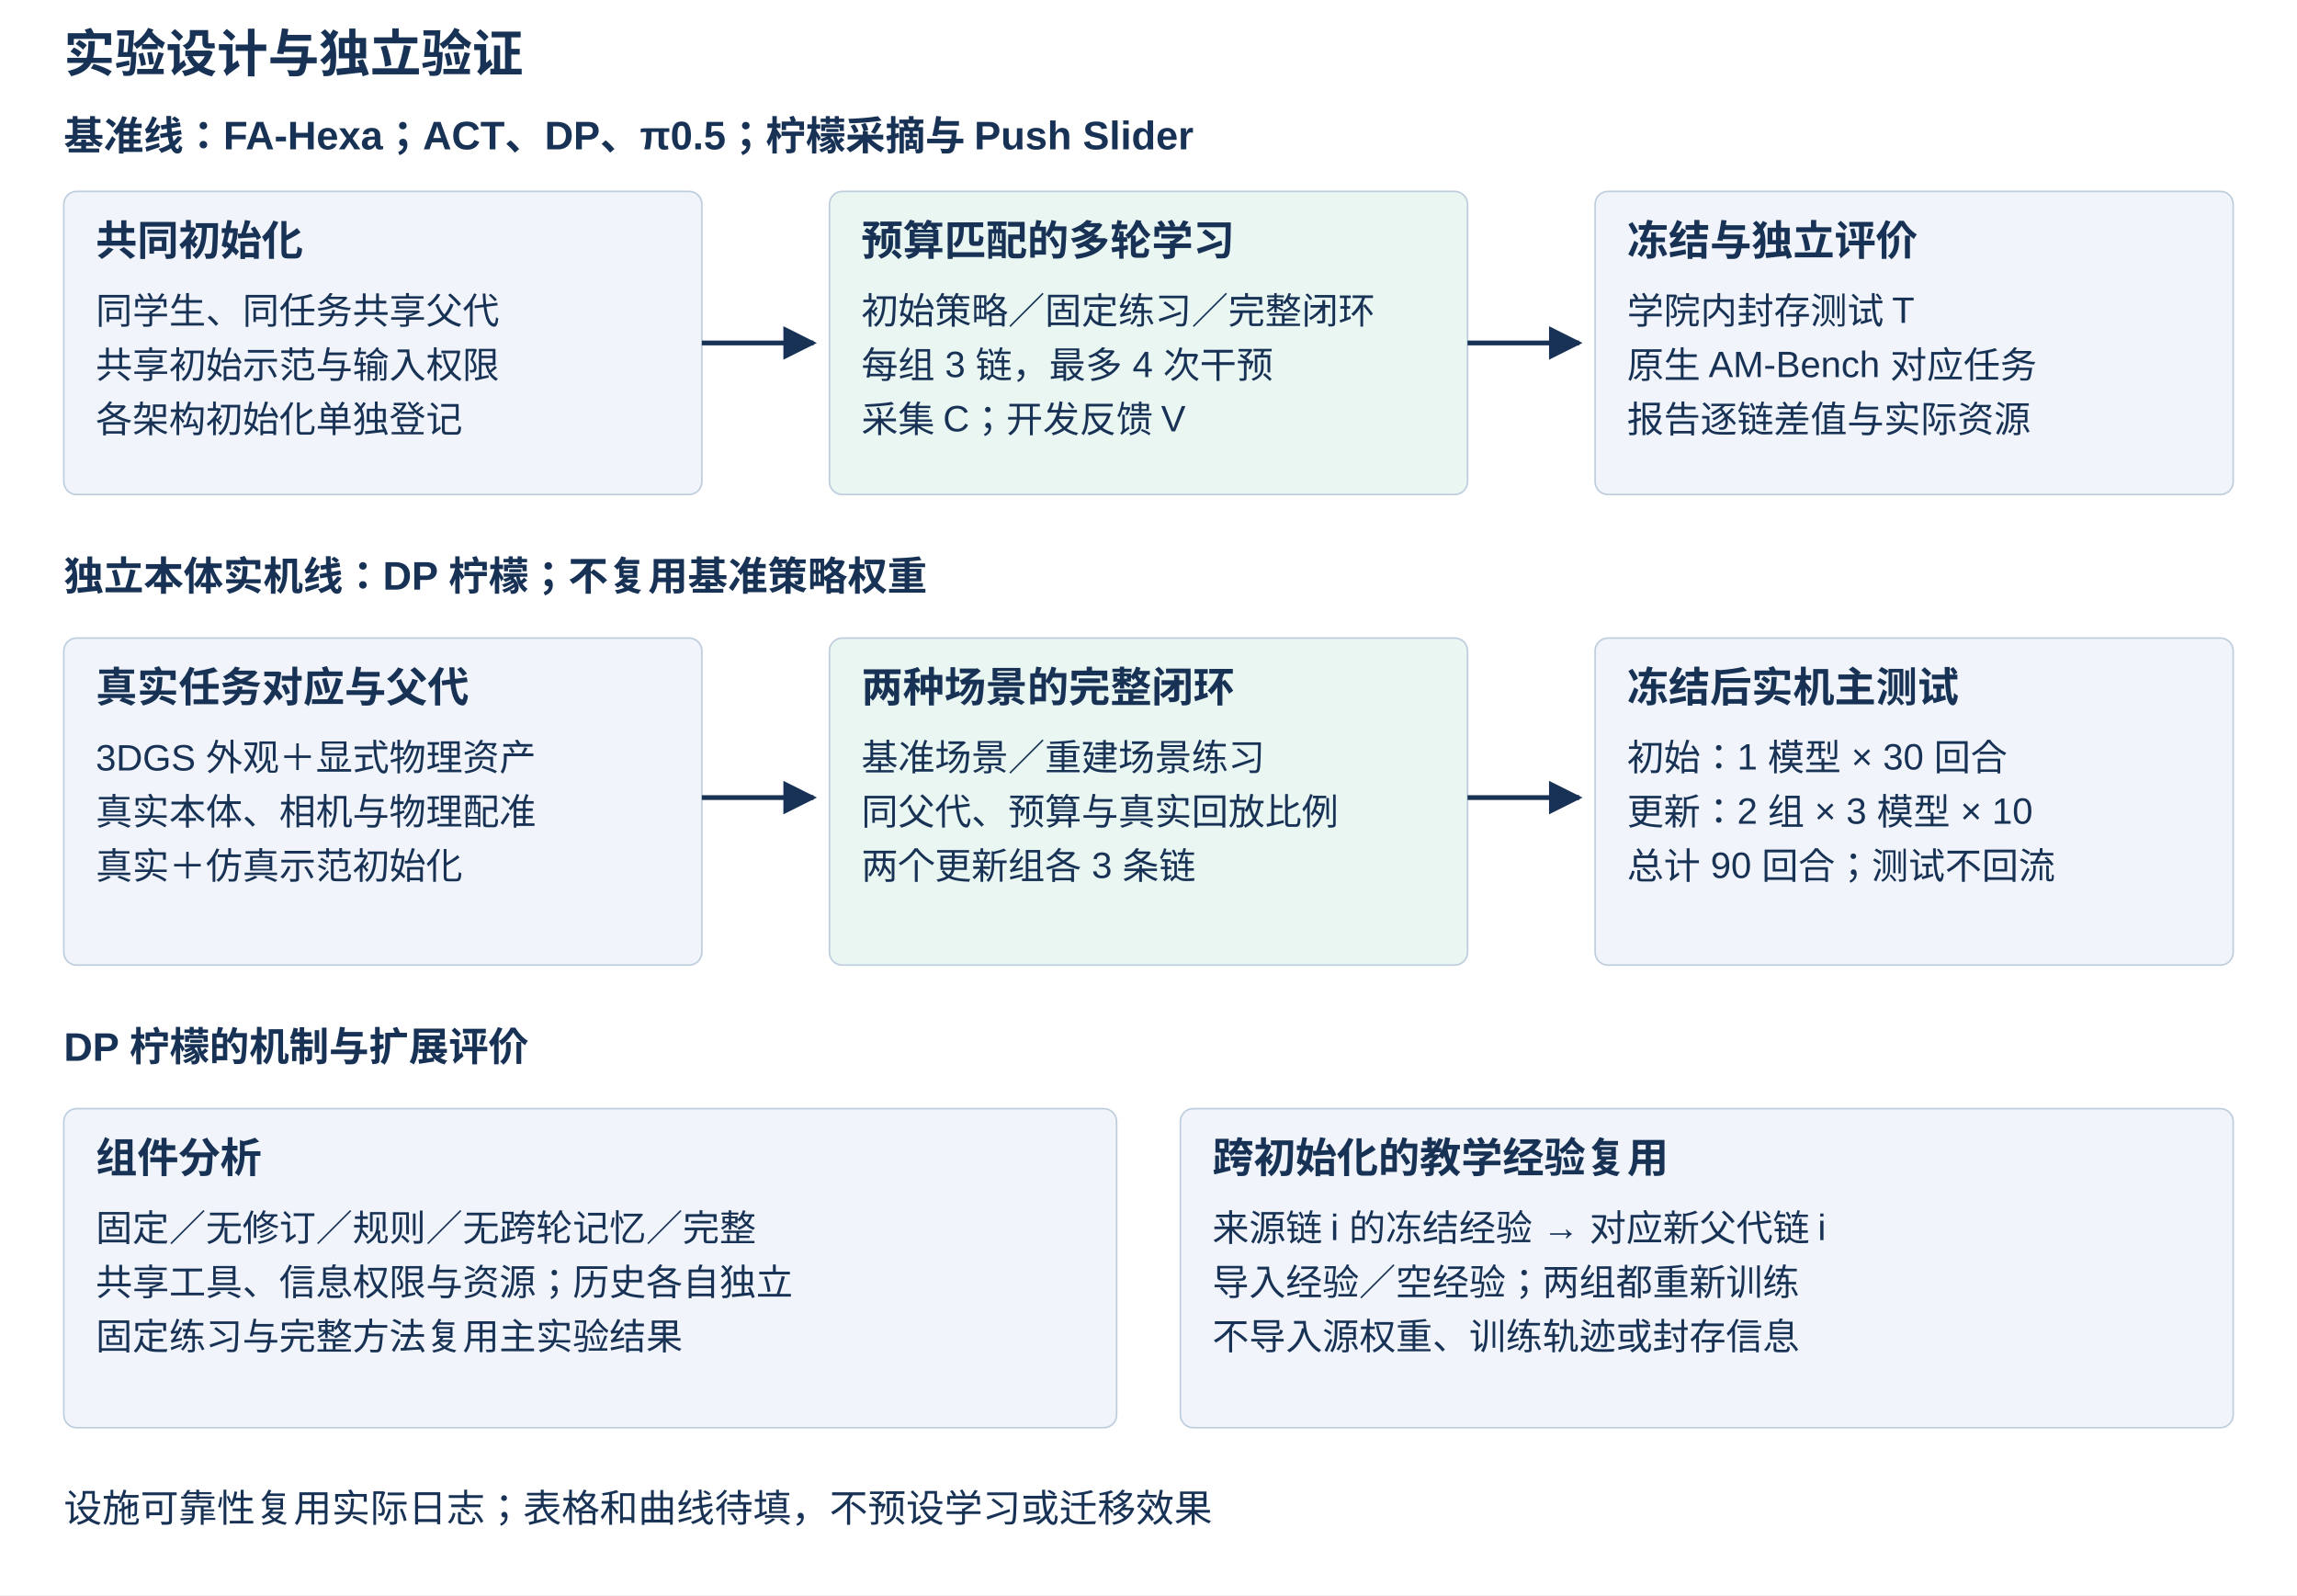
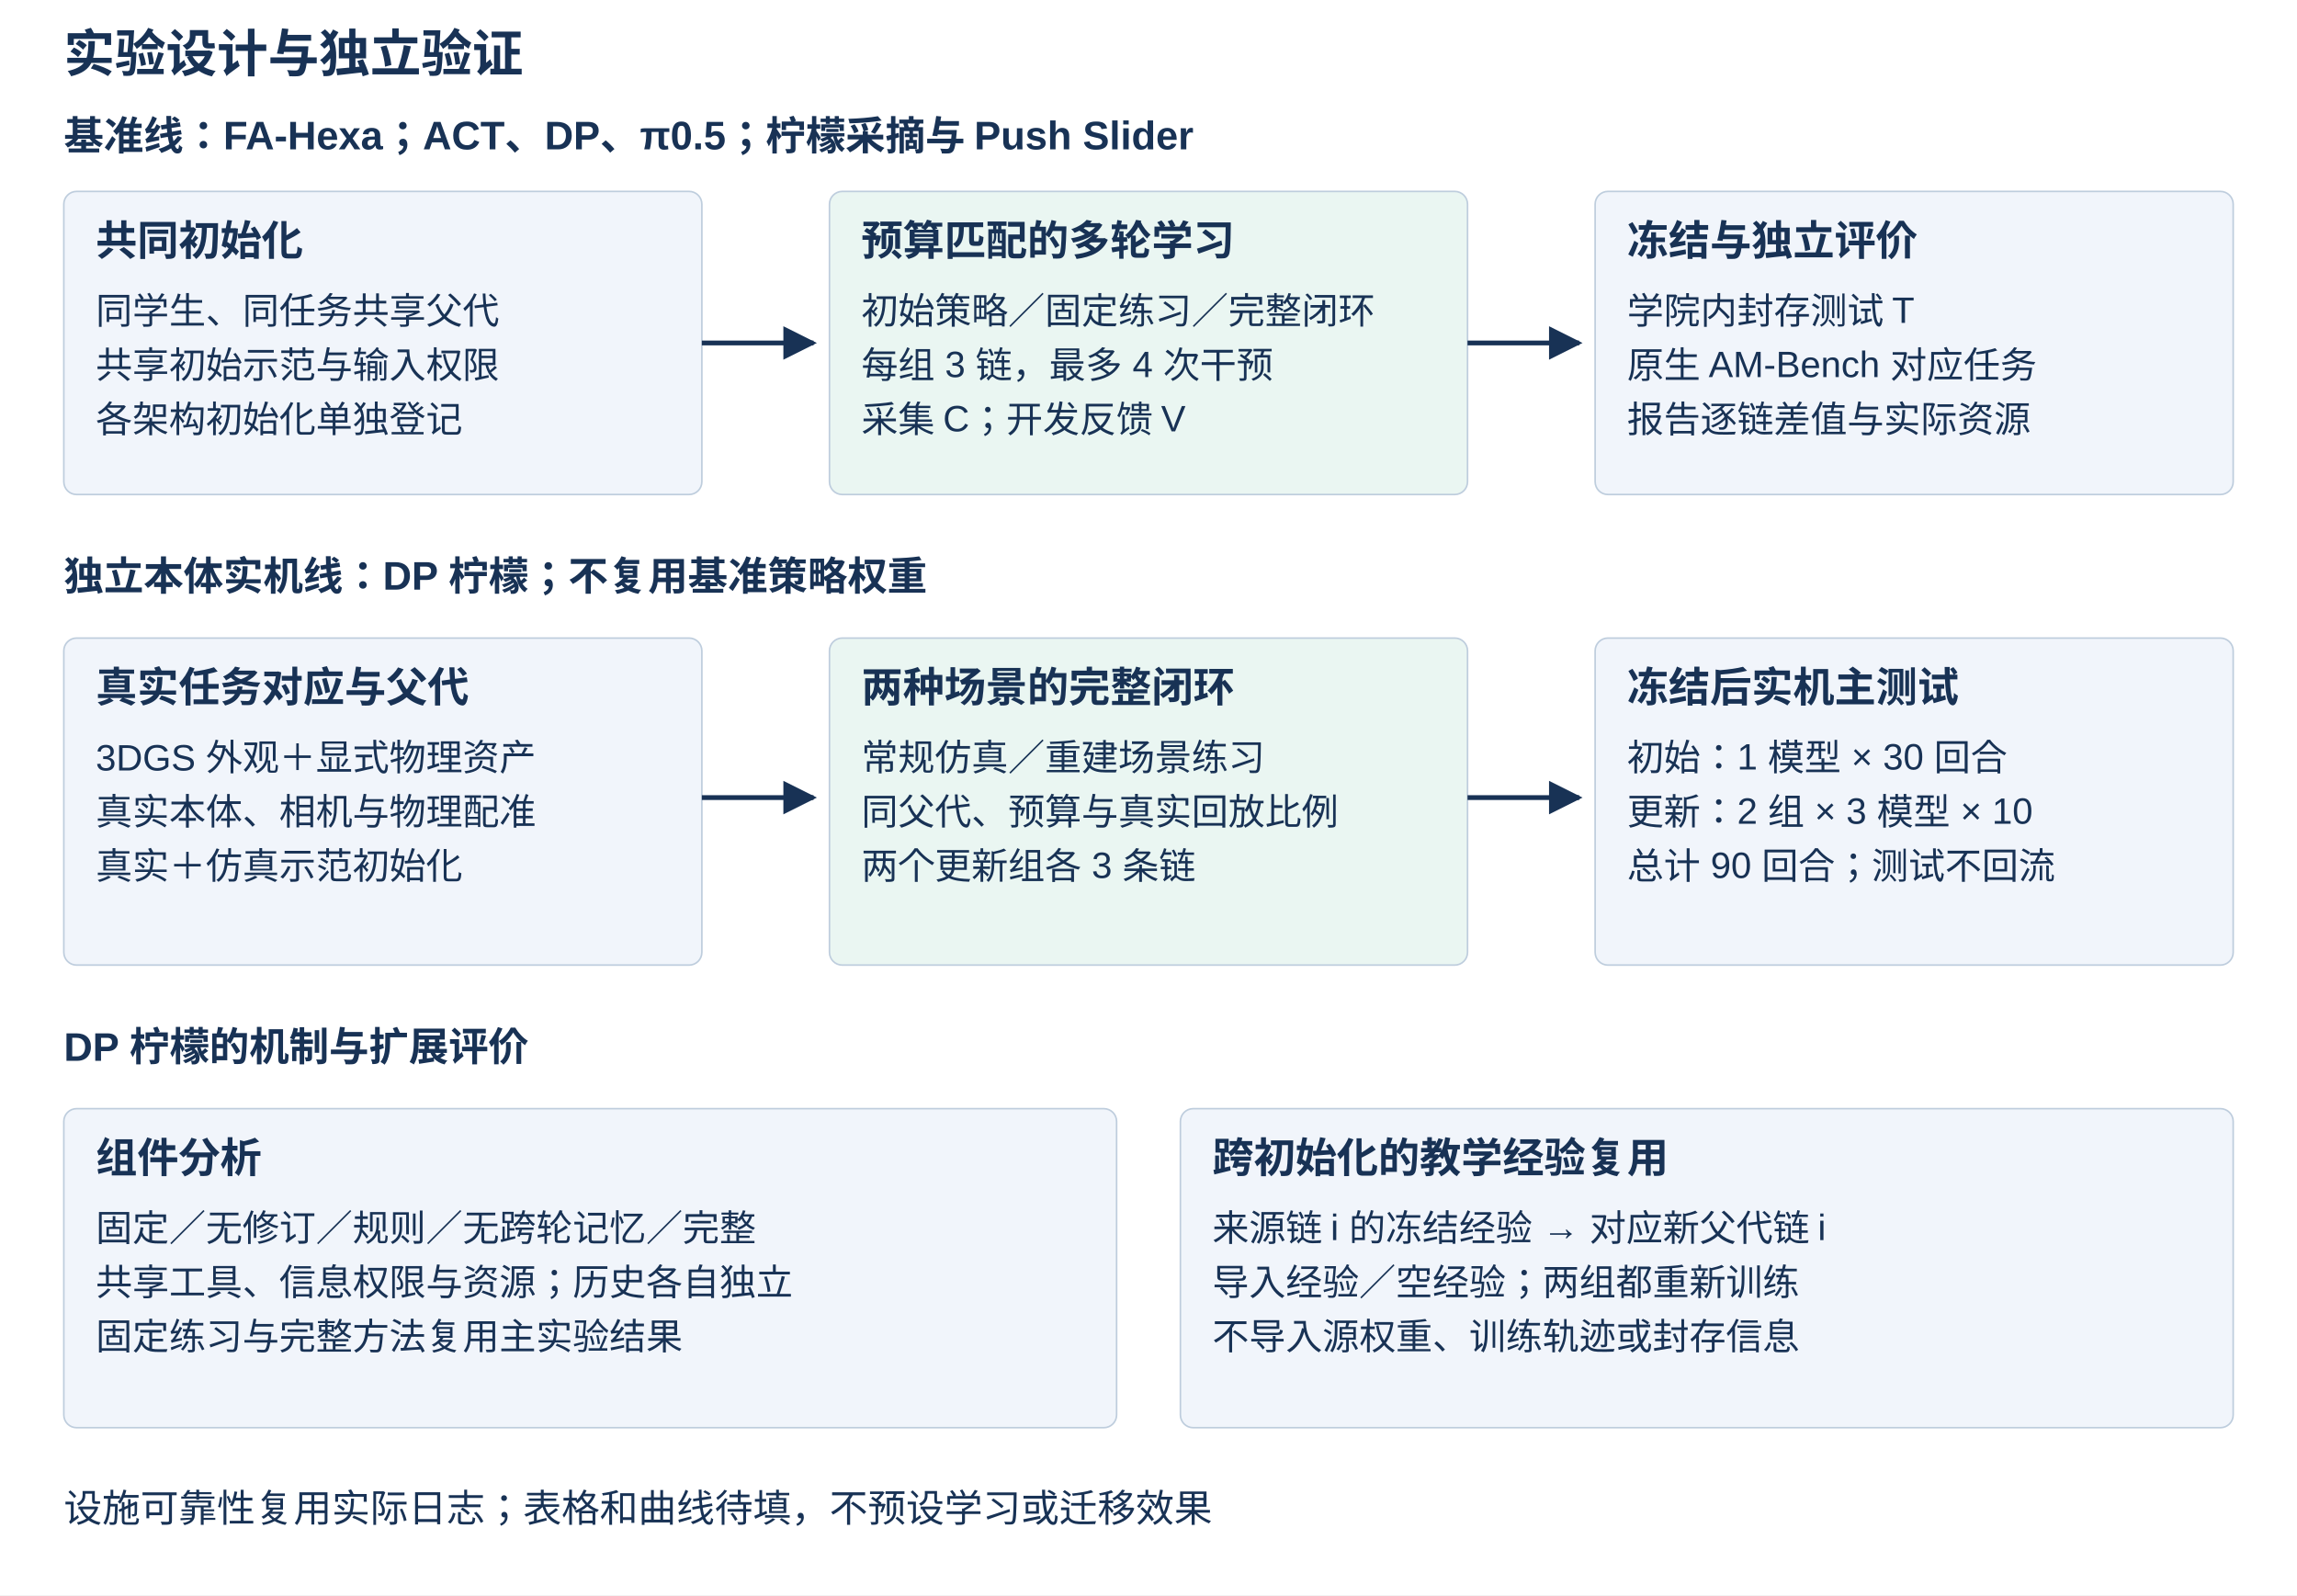
<svg xmlns="http://www.w3.org/2000/svg" width="1440" height="1000" viewBox="0 0 1440 1000" role="img">
  <defs>
    <marker id="arrow" viewBox="0 0 10 10" refX="9" refY="5" markerWidth="7" markerHeight="7" orient="auto">
      <path d="M0 0 L10 5 L0 10Z" fill="#183255" />
    </marker>
  </defs>
  <rect width="1440" height="1000" fill="white" />
  <g font-family="Microsoft YaHei,Arial,sans-serif" fill="#183255">
    <text x="40" y="45" font-size="32" font-weight="700">实验设计与独立验证</text>
    <text x="40" y="94" font-size="25" font-weight="700">基准线：FA-Hexa；ACT、DP、π0.5；柠檬采摘与 Push Slider</text>
    <rect x="40" y="120" width="400" height="190" rx="8" fill="#f1f5fb" stroke="#becddd" />
    <text x="60" y="160" font-size="26" font-weight="700">共同初始化</text>
    <text x="60" y="203" font-size="23" font-weight="400">同学生、同任务共享父代</text>
    <text x="60" y="237" font-size="23" font-weight="400">共享初始示范与输入权限</text>
    <text x="60" y="271" font-size="23" font-weight="400">各架构初始化单独登记</text>
    <rect x="520" y="120" width="400" height="190" rx="8" fill="#eaf6f2" stroke="#becddd" />
    <text x="540" y="160" font-size="26" font-weight="700">预算匹配的多轮学习</text>
    <text x="540" y="203" font-size="23" font-weight="400">初始策略／固定练习／完整闭环</text>
    <text x="540" y="237" font-size="23" font-weight="400">每组 3 链，最多 4 次干预</text>
    <text x="540" y="271" font-size="23" font-weight="400">采集 C；开发反馈 V</text>
    <rect x="1000" y="120" width="400" height="190" rx="8" fill="#f1f5fb" stroke="#becddd" />
    <text x="1020" y="160" font-size="26" font-weight="700">冻结与独立评价</text>
    <text x="1020" y="203" font-size="23" font-weight="400">学院内封存测试 T</text>
    <text x="1020" y="237" font-size="23" font-weight="400">原生 AM-Bench 对应任务</text>
    <text x="1020" y="271" font-size="23" font-weight="400">报告逐链差值与实际资源</text>
    <path d="M440 215 H510" stroke="#183255" stroke-width="3" marker-end="url(#arrow)" />
    <path d="M920 215 H990" stroke="#183255" stroke-width="3" marker-end="url(#arrow)" />
    <text x="40" y="370" font-size="25" font-weight="700">独立本体实机线：DP 柠檬；不复用基准策略权重</text>
    <rect x="40" y="400" width="400" height="205" rx="8" fill="#f1f5fb" stroke="#becddd" />
    <text x="60" y="440" font-size="26" font-weight="700">真实任务对应与父代</text>
    <text x="60" y="483" font-size="23" font-weight="400">3DGS 外观＋显式物理资产</text>
    <text x="60" y="517" font-size="23" font-weight="400">真实本体、相机与物理配准</text>
    <text x="60" y="551" font-size="23" font-weight="400">真实＋仿真示范初始化</text>
    <rect x="520" y="400" width="400" height="205" rx="8" fill="#eaf6f2" stroke="#becddd" />
    <text x="540" y="440" font-size="26" font-weight="700">两种场景的完整闭环</text>
-     <text x="540" y="483" font-size="23" font-weight="400">基准场景／重建场景练习</text>
+     <text x="540" y="483" font-size="23" font-weight="400">常规仿真／重建场景练习</text>
    <text x="540" y="517" font-size="23" font-weight="400">同父代、预算与真实回放比例</text>
    <text x="540" y="551" font-size="23" font-weight="400">两个更新组各 3 条链</text>
    <rect x="1000" y="400" width="400" height="205" rx="8" fill="#f1f5fb" stroke="#becddd" />
    <text x="1020" y="440" font-size="26" font-weight="700">冻结后实机主测试</text>
    <text x="1020" y="483" font-size="23" font-weight="400">初始：1 模型 × 30 回合</text>
    <text x="1020" y="517" font-size="23" font-weight="400">更新：2 组 × 3 模型 × 10</text>
    <text x="1020" y="551" font-size="23" font-weight="400">总计 90 回合；测试不回流</text>
    <path d="M440 500 H510" stroke="#183255" stroke-width="3" marker-end="url(#arrow)" />
    <path d="M920 500 H990" stroke="#183255" stroke-width="3" marker-end="url(#arrow)" />
    <text x="40" y="665" font-size="25" font-weight="700">DP 柠檬的机制与扩展评价</text>
    <rect x="40" y="695" width="660" height="200" rx="8" fill="#f1f5fb" stroke="#becddd" />
    <text x="60" y="735" font-size="26" font-weight="700">组件分析</text>
    <text x="60" y="778" font-size="23" font-weight="400">固定／无修订／规则／无跨轮记忆／完整</text>
    <text x="60" y="812" font-size="23" font-weight="400">共享工具、信息权限与资源；历史各自独立</text>
    <text x="60" y="846" font-size="23" font-weight="400">固定练习与完整方法复用主实验结果</text>
    <rect x="740" y="695" width="660" height="200" rx="8" fill="#f1f5fb" stroke="#becddd" />
    <text x="760" y="735" font-size="26" font-weight="700">跨初始化的教学经验复用</text>
    <text x="760" y="778" font-size="23" font-weight="400">来源链 i 的冻结经验 → 对应新父代链 i</text>
    <text x="760" y="812" font-size="23" font-weight="400">导入经验／空经验；两组都重新训练</text>
    <text x="760" y="846" font-size="23" font-weight="400">不导入源权重、训练轨迹或封存信息</text>
    <text x="40" y="954" font-size="24" font-weight="400">设施可靠性复用实际日志；表格和曲线待填，不预设学习或迁移效果</text>
  </g>
</svg>
